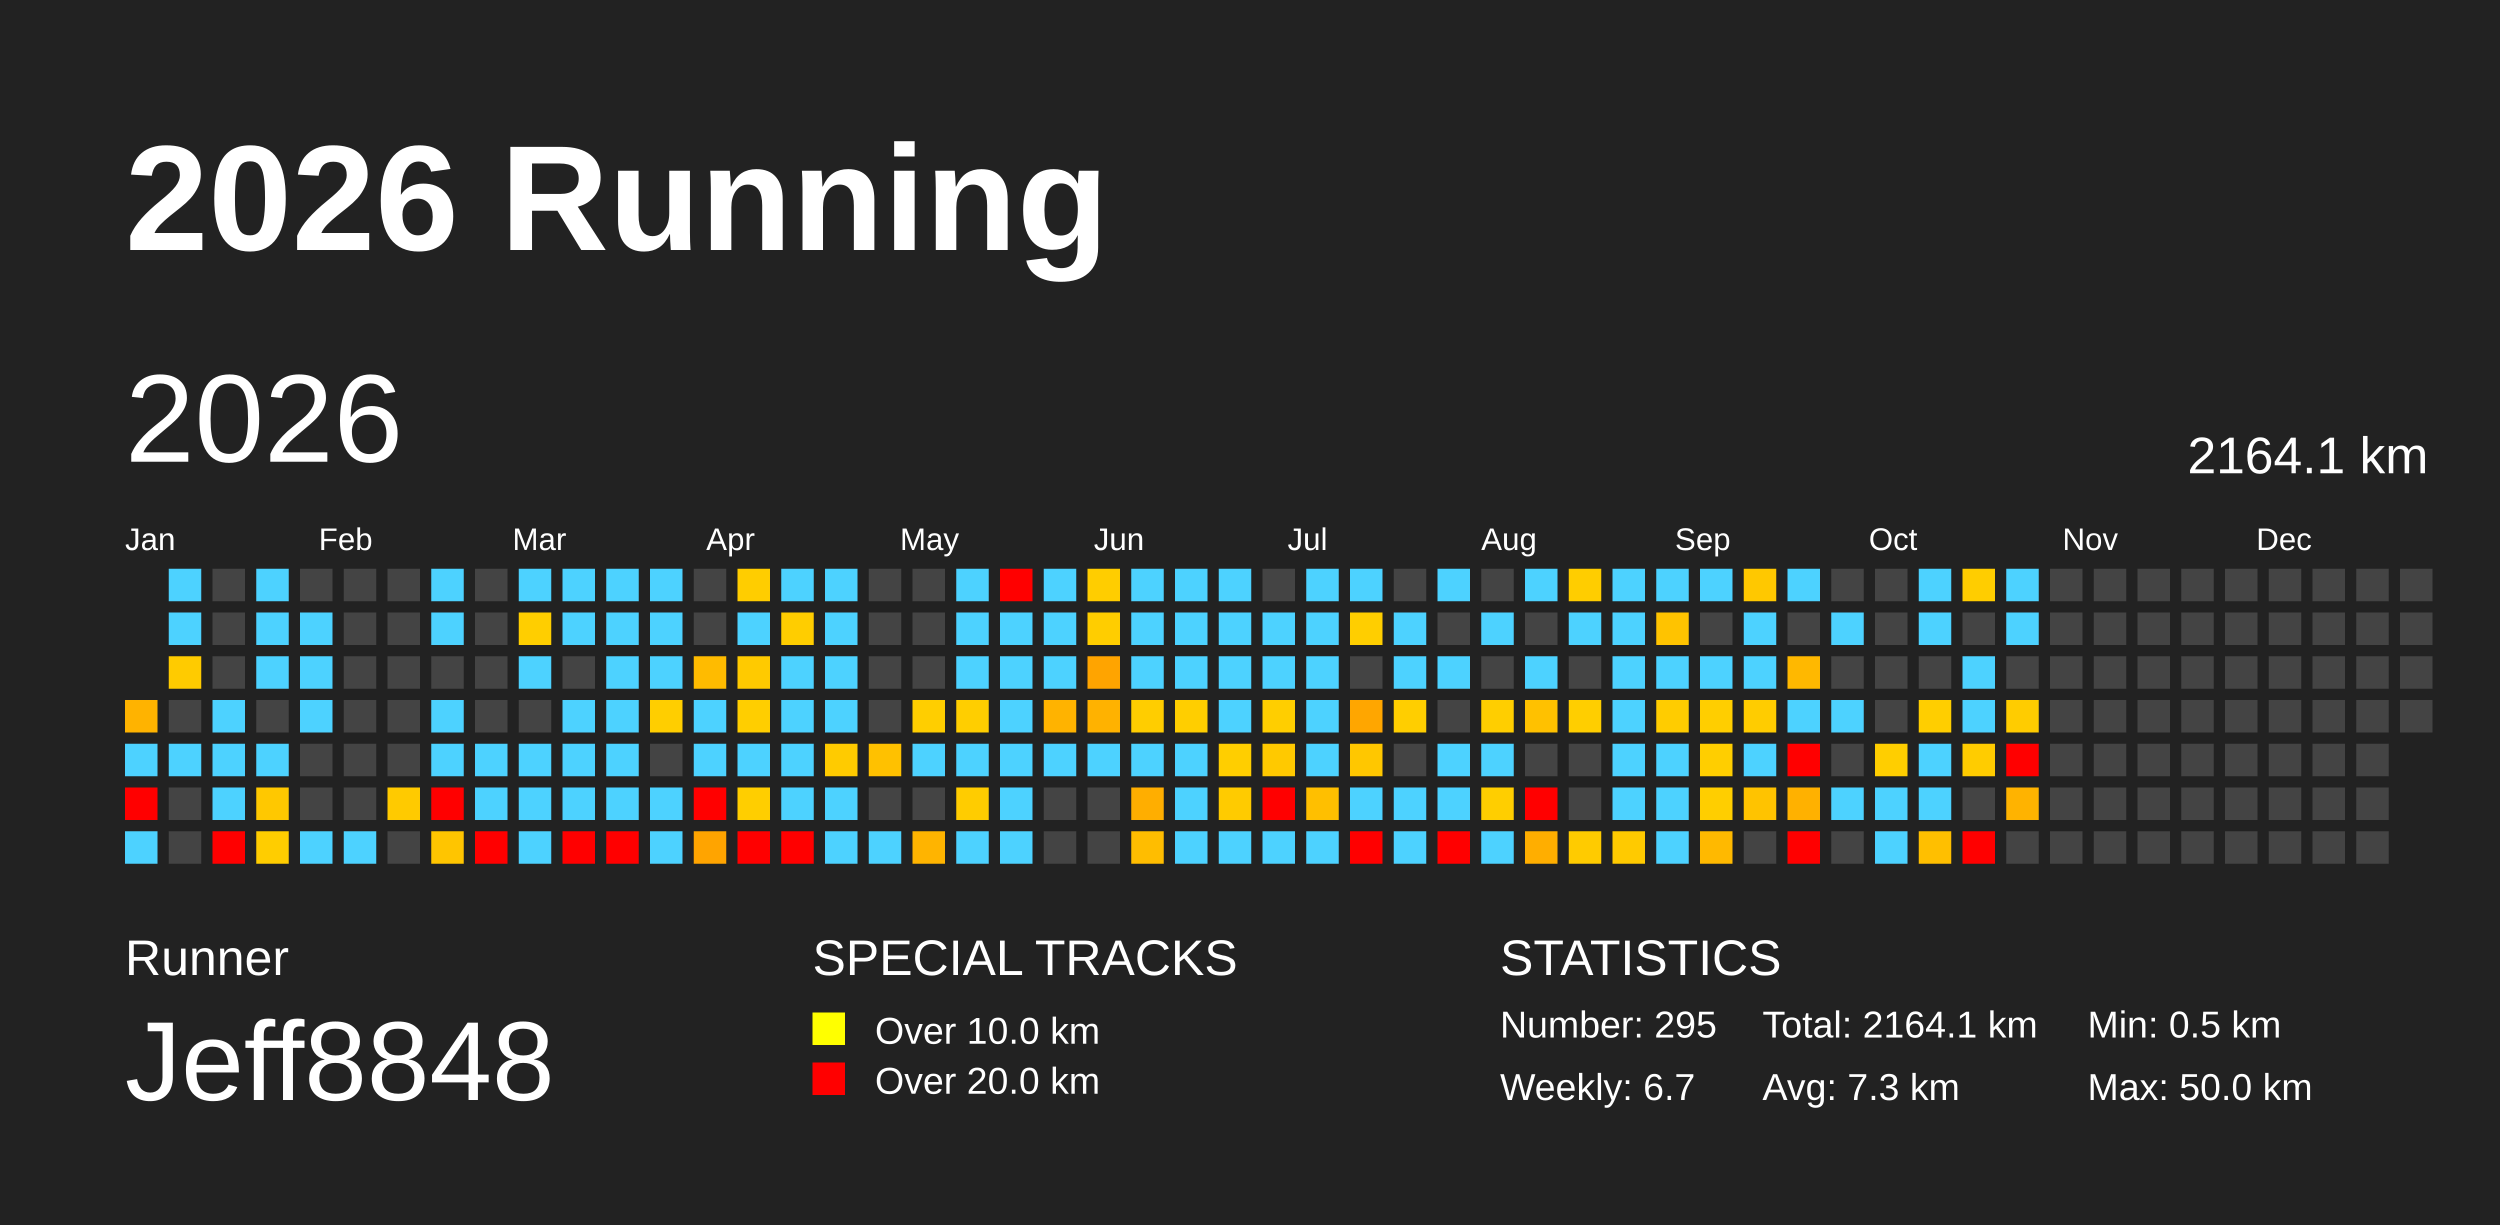
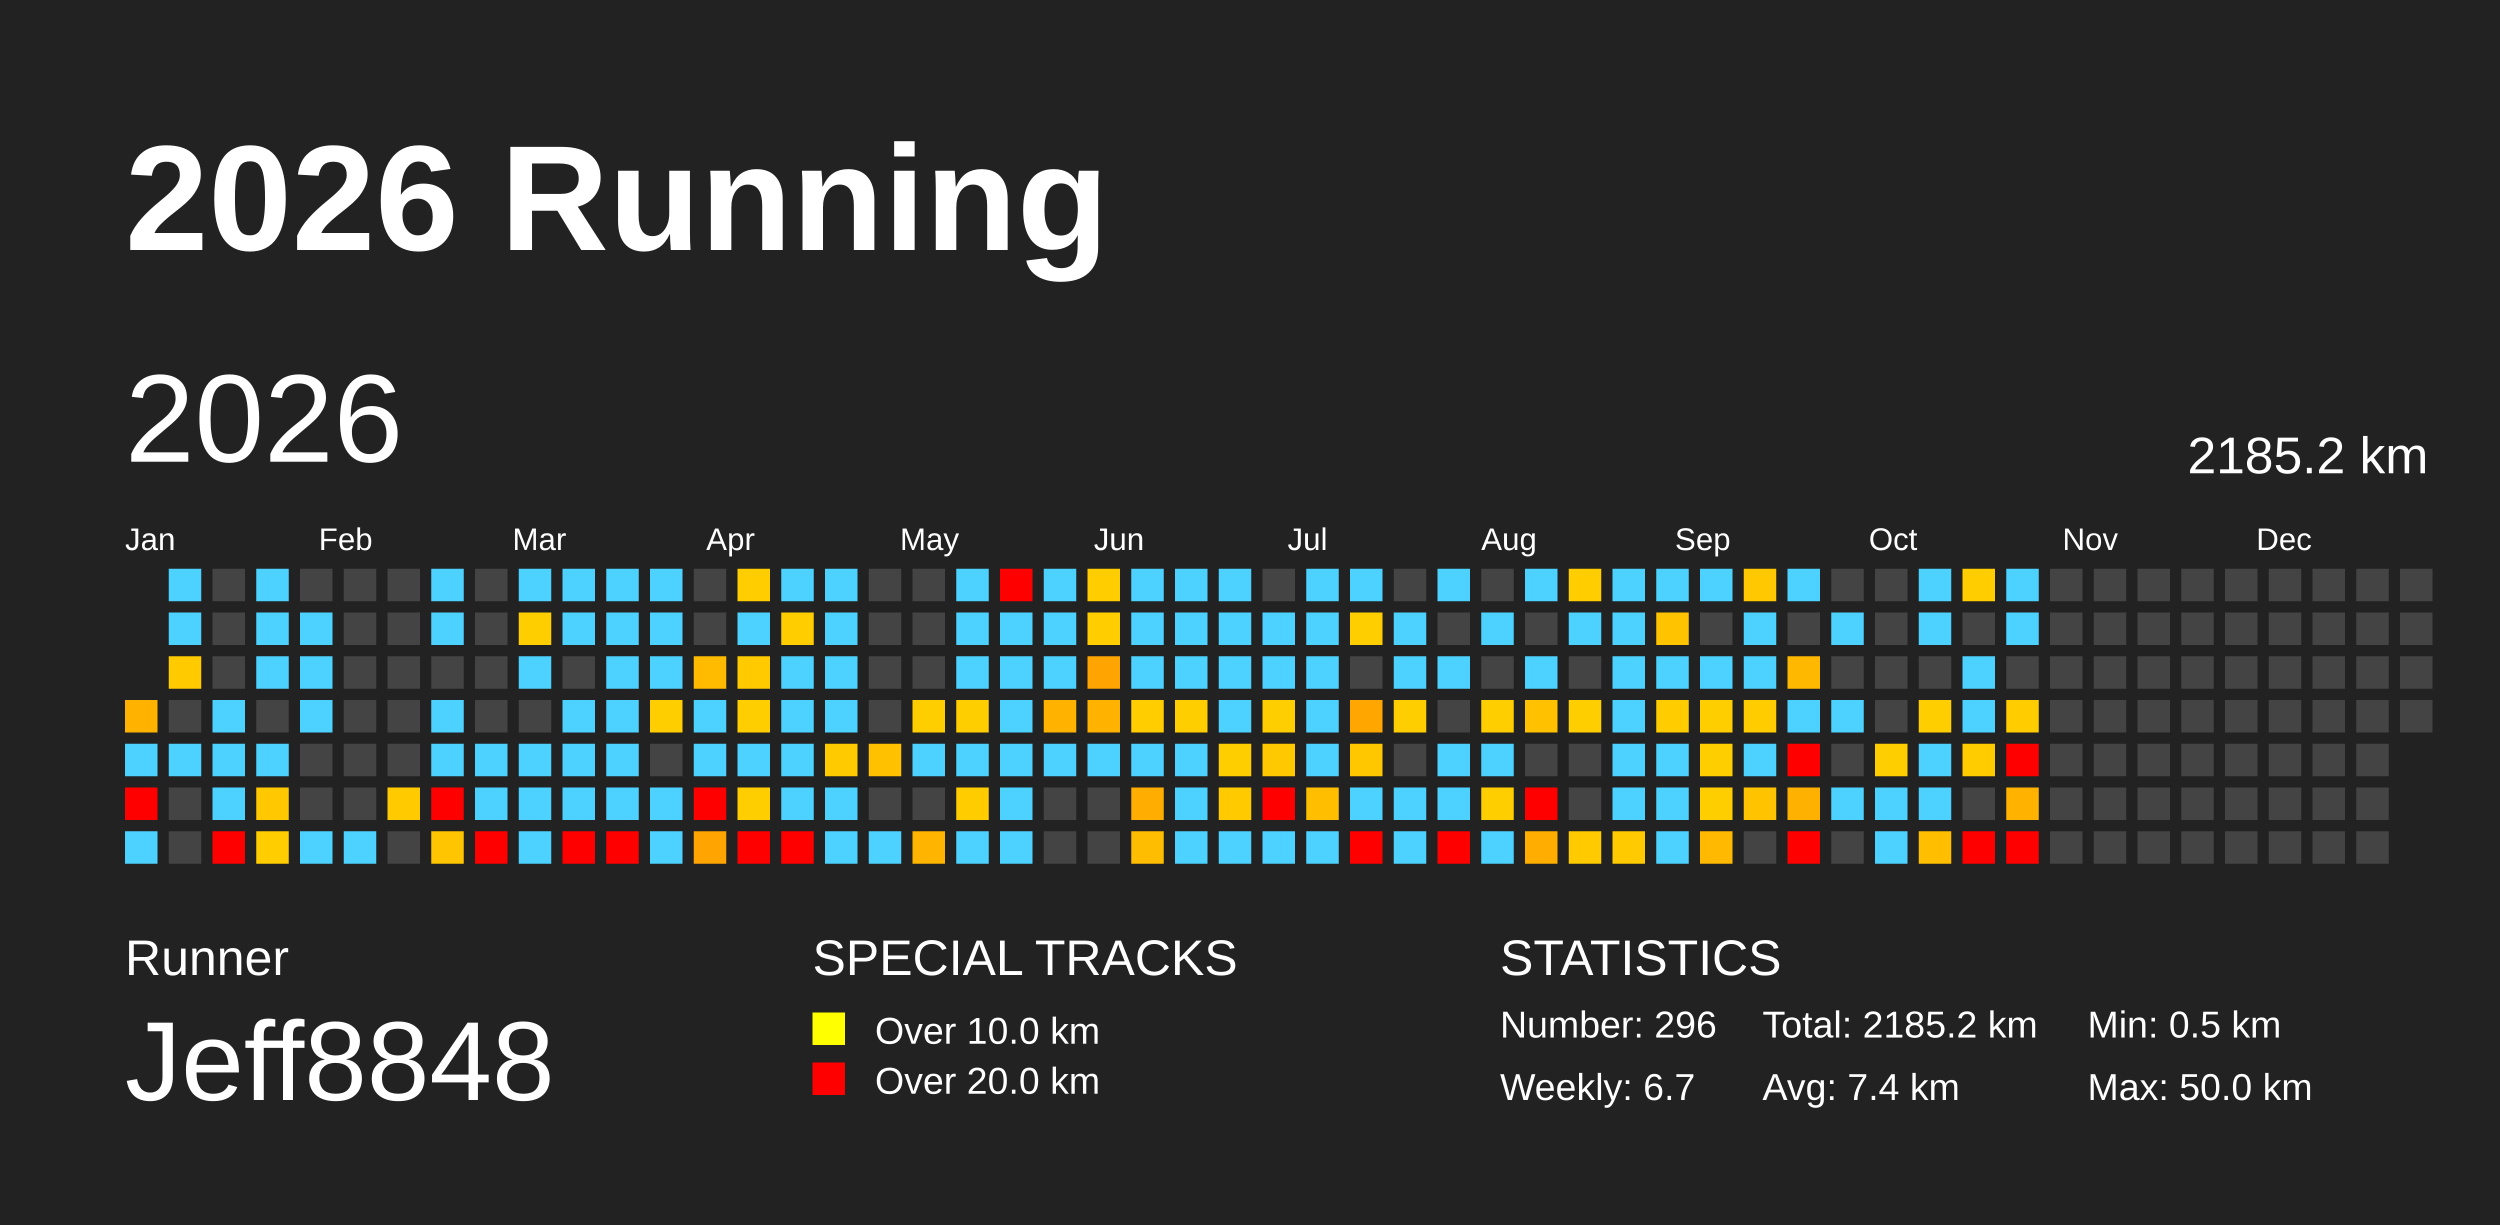
<svg xmlns="http://www.w3.org/2000/svg" baseProfile="full" height="98mm" version="1.1" viewBox="0,0,200,98" width="200mm">
  <defs />
  <rect fill="#222222" height="98" width="200" x="0" y="0" />
  <text fill="#FFFFFF" style="font-size:12px; font-family:Arial; font-weight:bold;" x="10" y="20">2026 Running</text>
  <text fill="#FFFFFF" style="font-size:4px; font-family:Arial" x="10" y="78">Runner</text>
  <text fill="#FFFFFF" style="font-size:9px; font-family:Arial" x="10" y="88">Jeff8848</text>
  <text fill="#FFFFFF" style="font-size:4px; font-family:Arial" x="65" y="78">SPECIAL TRACKS</text>
  <rect fill="yellow" height="2.6" width="2.6" x="65" y="81" />
  <text fill="#FFFFFF" style="font-size:3px; font-family:Arial" x="70" y="83.5">Over 10.0 km</text>
  <rect fill="red" height="2.6" width="2.6" x="65" y="85" />
  <text fill="#FFFFFF" style="font-size:3px; font-family:Arial" x="70" y="87.5">Over 20.0 km</text>
  <text fill="#FFFFFF" style="font-size:4px; font-family:Arial" x="120" y="78">STATISTICS</text>
-   <text fill="#FFFFFF" style="font-size:3px; font-family:Arial" x="120" y="83">Number: 295</text>
+   <text fill="#FFFFFF" style="font-size:3px; font-family:Arial" x="120" y="83">Number: 296</text>
  <text fill="#FFFFFF" style="font-size:3px; font-family:Arial" x="120" y="88">Weekly: 6.7</text>
-   <text fill="#FFFFFF" style="font-size:3px; font-family:Arial" x="141" y="83">Total: 2164.1 km</text>
-   <text fill="#FFFFFF" style="font-size:3px; font-family:Arial" x="141" y="88">Avg: 7.3 km</text>
+   <text fill="#FFFFFF" style="font-size:3px; font-family:Arial" x="141" y="83">Total: 2185.2 km</text>
+   <text fill="#FFFFFF" style="font-size:3px; font-family:Arial" x="141" y="88">Avg: 7.4 km</text>
  <text fill="#FFFFFF" style="font-size:3px; font-family:Arial" x="167" y="83">Min: 0.5 km</text>
  <text fill="#FFFFFF" style="font-size:3px; font-family:Arial" x="167" y="88">Max: 50.0 km</text>
  <text dominant-baseline="hanging" fill="#FFFFFF" style="font-size:10.0px; font-family:Arial;" x="10" y="30">2026</text>
-   <text dominant-baseline="hanging" fill="#FFFFFF" style="font-size:4.125px; font-family:Arial;" x="175" y="35">2164.1 km</text>
+   <text dominant-baseline="hanging" fill="#FFFFFF" style="font-size:4.125px; font-family:Arial;" x="175" y="35">2185.2 km</text>
  <text fill="#FFFFFF" style="font-size:2.5px; font-family:Arial" x="10.0" y="44">Jan</text>
  <text fill="#FFFFFF" style="font-size:2.5px; font-family:Arial" x="25.5" y="44">Feb</text>
  <text fill="#FFFFFF" style="font-size:2.5px; font-family:Arial" x="41.0" y="44">Mar</text>
  <text fill="#FFFFFF" style="font-size:2.5px; font-family:Arial" x="56.5" y="44">Apr</text>
  <text fill="#FFFFFF" style="font-size:2.5px; font-family:Arial" x="72.0" y="44">May</text>
  <text fill="#FFFFFF" style="font-size:2.5px; font-family:Arial" x="87.5" y="44">Jun</text>
  <text fill="#FFFFFF" style="font-size:2.5px; font-family:Arial" x="103.0" y="44">Jul</text>
  <text fill="#FFFFFF" style="font-size:2.5px; font-family:Arial" x="118.5" y="44">Aug</text>
  <text fill="#FFFFFF" style="font-size:2.5px; font-family:Arial" x="134.0" y="44">Sep</text>
  <text fill="#FFFFFF" style="font-size:2.5px; font-family:Arial" x="149.5" y="44">Oct</text>
  <text fill="#FFFFFF" style="font-size:2.5px; font-family:Arial" x="165.0" y="44">Nov</text>
  <text fill="#FFFFFF" style="font-size:2.5px; font-family:Arial" x="180.5" y="44">Dec</text>
  <rect fill="#ffb300" height="2.6" width="2.6" x="10.0" y="56.0" />
  <rect fill="#4dd2ff" height="2.6" width="2.6" x="10.0" y="59.5" />
  <rect fill="red" height="2.6" width="2.6" x="10.0" y="63.0" />
  <rect fill="#4dd2ff" height="2.6" width="2.6" x="10.0" y="66.5" />
  <rect fill="#4dd2ff" height="2.6" width="2.6" x="13.5" y="45.5" />
  <rect fill="#4dd2ff" height="2.6" width="2.6" x="13.5" y="49.0" />
  <rect fill="#ffcb00" height="2.6" width="2.6" x="13.5" y="52.5" />
  <rect fill="#444444" height="2.6" width="2.6" x="13.5" y="56.0" />
  <rect fill="#4dd2ff" height="2.6" width="2.6" x="13.5" y="59.5" />
  <rect fill="#444444" height="2.6" width="2.6" x="13.5" y="63.0" />
  <rect fill="#444444" height="2.6" width="2.6" x="13.5" y="66.5" />
  <rect fill="#444444" height="2.6" width="2.6" x="17.0" y="45.5" />
  <rect fill="#444444" height="2.6" width="2.6" x="17.0" y="49.0" />
  <rect fill="#444444" height="2.6" width="2.6" x="17.0" y="52.5" />
  <rect fill="#4dd2ff" height="2.6" width="2.6" x="17.0" y="56.0" />
  <rect fill="#4dd2ff" height="2.6" width="2.6" x="17.0" y="59.5" />
  <rect fill="#4dd2ff" height="2.6" width="2.6" x="17.0" y="63.0" />
  <rect fill="red" height="2.6" width="2.6" x="17.0" y="66.5" />
  <rect fill="#4dd2ff" height="2.6" width="2.6" x="20.5" y="45.5" />
  <rect fill="#4dd2ff" height="2.6" width="2.6" x="20.5" y="49.0" />
  <rect fill="#4dd2ff" height="2.6" width="2.6" x="20.5" y="52.5" />
  <rect fill="#444444" height="2.6" width="2.6" x="20.5" y="56.0" />
  <rect fill="#4dd2ff" height="2.6" width="2.6" x="20.5" y="59.5" />
  <rect fill="#ffc800" height="2.6" width="2.6" x="20.5" y="63.0" />
  <rect fill="#ffcd00" height="2.6" width="2.6" x="20.5" y="66.5" />
  <rect fill="#444444" height="2.6" width="2.6" x="24.0" y="45.5" />
  <rect fill="#4dd2ff" height="2.6" width="2.6" x="24.0" y="49.0" />
  <rect fill="#4dd2ff" height="2.6" width="2.6" x="24.0" y="52.5" />
  <rect fill="#4dd2ff" height="2.6" width="2.6" x="24.0" y="56.0" />
  <rect fill="#444444" height="2.6" width="2.6" x="24.0" y="59.5" />
  <rect fill="#444444" height="2.6" width="2.6" x="24.0" y="63.0" />
  <rect fill="#4dd2ff" height="2.6" width="2.6" x="24.0" y="66.5" />
  <rect fill="#444444" height="2.6" width="2.6" x="27.5" y="45.5" />
  <rect fill="#444444" height="2.6" width="2.6" x="27.5" y="49.0" />
  <rect fill="#444444" height="2.6" width="2.6" x="27.5" y="52.5" />
  <rect fill="#444444" height="2.6" width="2.6" x="27.5" y="56.0" />
  <rect fill="#444444" height="2.6" width="2.6" x="27.5" y="59.5" />
  <rect fill="#444444" height="2.6" width="2.6" x="27.5" y="63.0" />
  <rect fill="#4dd2ff" height="2.6" width="2.6" x="27.5" y="66.5" />
  <rect fill="#444444" height="2.6" width="2.6" x="31.0" y="45.5" />
  <rect fill="#444444" height="2.6" width="2.6" x="31.0" y="49.0" />
  <rect fill="#444444" height="2.6" width="2.6" x="31.0" y="52.5" />
  <rect fill="#444444" height="2.6" width="2.6" x="31.0" y="56.0" />
  <rect fill="#444444" height="2.6" width="2.6" x="31.0" y="59.5" />
  <rect fill="#ffca00" height="2.6" width="2.6" x="31.0" y="63.0" />
  <rect fill="#444444" height="2.6" width="2.6" x="31.0" y="66.5" />
  <rect fill="#4dd2ff" height="2.6" width="2.6" x="34.5" y="45.5" />
  <rect fill="#4dd2ff" height="2.6" width="2.6" x="34.5" y="49.0" />
  <rect fill="#444444" height="2.6" width="2.6" x="34.5" y="52.5" />
  <rect fill="#4dd2ff" height="2.6" width="2.6" x="34.5" y="56.0" />
  <rect fill="#4dd2ff" height="2.6" width="2.6" x="34.5" y="59.5" />
  <rect fill="red" height="2.6" width="2.6" x="34.5" y="63.0" />
  <rect fill="#ffc500" height="2.6" width="2.6" x="34.5" y="66.5" />
  <rect fill="#444444" height="2.6" width="2.6" x="38.0" y="45.5" />
  <rect fill="#444444" height="2.6" width="2.6" x="38.0" y="49.0" />
  <rect fill="#444444" height="2.6" width="2.6" x="38.0" y="52.5" />
  <rect fill="#444444" height="2.6" width="2.6" x="38.0" y="56.0" />
  <rect fill="#4dd2ff" height="2.6" width="2.6" x="38.0" y="59.5" />
  <rect fill="#4dd2ff" height="2.6" width="2.6" x="38.0" y="63.0" />
  <rect fill="red" height="2.6" width="2.6" x="38.0" y="66.5" />
  <rect fill="#4dd2ff" height="2.6" width="2.6" x="41.5" y="45.5" />
  <rect fill="#ffce00" height="2.6" width="2.6" x="41.5" y="49.0" />
  <rect fill="#4dd2ff" height="2.6" width="2.6" x="41.5" y="52.5" />
  <rect fill="#444444" height="2.6" width="2.6" x="41.5" y="56.0" />
  <rect fill="#4dd2ff" height="2.6" width="2.6" x="41.5" y="59.5" />
  <rect fill="#4dd2ff" height="2.6" width="2.6" x="41.5" y="63.0" />
  <rect fill="#4dd2ff" height="2.6" width="2.6" x="41.5" y="66.5" />
  <rect fill="#4dd2ff" height="2.6" width="2.6" x="45.0" y="45.5" />
  <rect fill="#4dd2ff" height="2.6" width="2.6" x="45.0" y="49.0" />
  <rect fill="#444444" height="2.6" width="2.6" x="45.0" y="52.5" />
  <rect fill="#4dd2ff" height="2.6" width="2.6" x="45.0" y="56.0" />
  <rect fill="#4dd2ff" height="2.6" width="2.6" x="45.0" y="59.5" />
  <rect fill="#4dd2ff" height="2.6" width="2.6" x="45.0" y="63.0" />
  <rect fill="red" height="2.6" width="2.6" x="45.0" y="66.5" />
  <rect fill="#4dd2ff" height="2.6" width="2.6" x="48.5" y="45.5" />
  <rect fill="#4dd2ff" height="2.6" width="2.6" x="48.5" y="49.0" />
  <rect fill="#4dd2ff" height="2.6" width="2.6" x="48.5" y="52.5" />
  <rect fill="#4dd2ff" height="2.6" width="2.6" x="48.5" y="56.0" />
  <rect fill="#4dd2ff" height="2.6" width="2.6" x="48.5" y="59.5" />
  <rect fill="#4dd2ff" height="2.6" width="2.6" x="48.5" y="63.0" />
  <rect fill="red" height="2.6" width="2.6" x="48.5" y="66.5" />
  <rect fill="#4dd2ff" height="2.6" width="2.6" x="52.0" y="45.5" />
  <rect fill="#4dd2ff" height="2.6" width="2.6" x="52.0" y="49.0" />
  <rect fill="#4dd2ff" height="2.6" width="2.6" x="52.0" y="52.5" />
  <rect fill="#ffce00" height="2.6" width="2.6" x="52.0" y="56.0" />
  <rect fill="#444444" height="2.6" width="2.6" x="52.0" y="59.5" />
  <rect fill="#4dd2ff" height="2.6" width="2.6" x="52.0" y="63.0" />
  <rect fill="#4dd2ff" height="2.6" width="2.6" x="52.0" y="66.5" />
  <rect fill="#444444" height="2.6" width="2.6" x="55.5" y="45.5" />
  <rect fill="#444444" height="2.6" width="2.6" x="55.5" y="49.0" />
  <rect fill="#ffbb00" height="2.6" width="2.6" x="55.5" y="52.5" />
  <rect fill="#4dd2ff" height="2.6" width="2.6" x="55.5" y="56.0" />
  <rect fill="#4dd2ff" height="2.6" width="2.6" x="55.5" y="59.5" />
  <rect fill="red" height="2.6" width="2.6" x="55.5" y="63.0" />
  <rect fill="#ffa400" height="2.6" width="2.6" x="55.5" y="66.5" />
  <rect fill="#ffcd00" height="2.6" width="2.6" x="59.0" y="45.5" />
  <rect fill="#4dd2ff" height="2.6" width="2.6" x="59.0" y="49.0" />
  <rect fill="#ffca00" height="2.6" width="2.6" x="59.0" y="52.5" />
  <rect fill="#ffce00" height="2.6" width="2.6" x="59.0" y="56.0" />
  <rect fill="#4dd2ff" height="2.6" width="2.6" x="59.0" y="59.5" />
  <rect fill="#ffce00" height="2.6" width="2.6" x="59.0" y="63.0" />
  <rect fill="red" height="2.6" width="2.6" x="59.0" y="66.5" />
  <rect fill="#4dd2ff" height="2.6" width="2.6" x="62.5" y="45.5" />
  <rect fill="#ffcd00" height="2.6" width="2.6" x="62.5" y="49.0" />
  <rect fill="#4dd2ff" height="2.6" width="2.6" x="62.5" y="52.5" />
  <rect fill="#4dd2ff" height="2.6" width="2.6" x="62.5" y="56.0" />
  <rect fill="#4dd2ff" height="2.6" width="2.6" x="62.5" y="59.5" />
  <rect fill="#4dd2ff" height="2.6" width="2.6" x="62.5" y="63.0" />
  <rect fill="red" height="2.6" width="2.6" x="62.5" y="66.5" />
  <rect fill="#4dd2ff" height="2.6" width="2.6" x="66.0" y="45.5" />
  <rect fill="#4dd2ff" height="2.6" width="2.6" x="66.0" y="49.0" />
  <rect fill="#4dd2ff" height="2.6" width="2.6" x="66.0" y="52.5" />
  <rect fill="#4dd2ff" height="2.6" width="2.6" x="66.0" y="56.0" />
  <rect fill="#ffcb00" height="2.6" width="2.6" x="66.0" y="59.5" />
  <rect fill="#4dd2ff" height="2.6" width="2.6" x="66.0" y="63.0" />
  <rect fill="#4dd2ff" height="2.6" width="2.6" x="66.0" y="66.5" />
  <rect fill="#444444" height="2.6" width="2.6" x="69.5" y="45.5" />
  <rect fill="#444444" height="2.6" width="2.6" x="69.5" y="49.0" />
  <rect fill="#444444" height="2.6" width="2.6" x="69.5" y="52.5" />
  <rect fill="#444444" height="2.6" width="2.6" x="69.5" y="56.0" />
  <rect fill="#ffc100" height="2.6" width="2.6" x="69.5" y="59.5" />
  <rect fill="#444444" height="2.6" width="2.6" x="69.5" y="63.0" />
  <rect fill="#4dd2ff" height="2.6" width="2.6" x="69.5" y="66.5" />
  <rect fill="#444444" height="2.6" width="2.6" x="73.0" y="45.5" />
  <rect fill="#444444" height="2.6" width="2.6" x="73.0" y="49.0" />
  <rect fill="#444444" height="2.6" width="2.6" x="73.0" y="52.5" />
  <rect fill="#ffce00" height="2.6" width="2.6" x="73.0" y="56.0" />
  <rect fill="#4dd2ff" height="2.6" width="2.6" x="73.0" y="59.5" />
  <rect fill="#444444" height="2.6" width="2.6" x="73.0" y="63.0" />
  <rect fill="#ffb400" height="2.6" width="2.6" x="73.0" y="66.5" />
  <rect fill="#4dd2ff" height="2.6" width="2.6" x="76.5" y="45.5" />
  <rect fill="#4dd2ff" height="2.6" width="2.6" x="76.5" y="49.0" />
  <rect fill="#4dd2ff" height="2.6" width="2.6" x="76.5" y="52.5" />
  <rect fill="#ffce00" height="2.6" width="2.6" x="76.5" y="56.0" />
  <rect fill="#4dd2ff" height="2.6" width="2.6" x="76.5" y="59.5" />
  <rect fill="#ffcc00" height="2.6" width="2.6" x="76.5" y="63.0" />
  <rect fill="#4dd2ff" height="2.6" width="2.6" x="76.5" y="66.5" />
  <rect fill="red" height="2.6" width="2.6" x="80.0" y="45.5" />
  <rect fill="#4dd2ff" height="2.6" width="2.6" x="80.0" y="49.0" />
  <rect fill="#4dd2ff" height="2.6" width="2.6" x="80.0" y="52.5" />
  <rect fill="#4dd2ff" height="2.6" width="2.6" x="80.0" y="56.0" />
  <rect fill="#4dd2ff" height="2.6" width="2.6" x="80.0" y="59.5" />
  <rect fill="#4dd2ff" height="2.6" width="2.6" x="80.0" y="63.0" />
  <rect fill="#4dd2ff" height="2.6" width="2.6" x="80.0" y="66.5" />
  <rect fill="#4dd2ff" height="2.6" width="2.6" x="83.5" y="45.5" />
  <rect fill="#4dd2ff" height="2.6" width="2.6" x="83.5" y="49.0" />
  <rect fill="#4dd2ff" height="2.6" width="2.6" x="83.5" y="52.5" />
  <rect fill="#ffb300" height="2.6" width="2.6" x="83.5" y="56.0" />
  <rect fill="#4dd2ff" height="2.6" width="2.6" x="83.5" y="59.5" />
  <rect fill="#444444" height="2.6" width="2.6" x="83.5" y="63.0" />
  <rect fill="#444444" height="2.6" width="2.6" x="83.5" y="66.5" />
  <rect fill="#ffcd00" height="2.6" width="2.6" x="87.0" y="45.5" />
  <rect fill="#ffcd00" height="2.6" width="2.6" x="87.0" y="49.0" />
  <rect fill="#ffa400" height="2.6" width="2.6" x="87.0" y="52.5" />
  <rect fill="#ffb200" height="2.6" width="2.6" x="87.0" y="56.0" />
  <rect fill="#4dd2ff" height="2.6" width="2.6" x="87.0" y="59.5" />
  <rect fill="#444444" height="2.6" width="2.6" x="87.0" y="63.0" />
  <rect fill="#444444" height="2.6" width="2.6" x="87.0" y="66.5" />
  <rect fill="#4dd2ff" height="2.6" width="2.6" x="90.5" y="45.5" />
  <rect fill="#4dd2ff" height="2.6" width="2.6" x="90.5" y="49.0" />
  <rect fill="#4dd2ff" height="2.6" width="2.6" x="90.5" y="52.5" />
  <rect fill="#ffcd00" height="2.6" width="2.6" x="90.5" y="56.0" />
  <rect fill="#4dd2ff" height="2.6" width="2.6" x="90.5" y="59.5" />
  <rect fill="#ffae00" height="2.6" width="2.6" x="90.5" y="63.0" />
  <rect fill="#ffbd00" height="2.6" width="2.6" x="90.5" y="66.5" />
  <rect fill="#4dd2ff" height="2.6" width="2.6" x="94.0" y="45.5" />
  <rect fill="#4dd2ff" height="2.6" width="2.6" x="94.0" y="49.0" />
  <rect fill="#4dd2ff" height="2.6" width="2.6" x="94.0" y="52.5" />
  <rect fill="#ffce00" height="2.6" width="2.6" x="94.0" y="56.0" />
  <rect fill="#4dd2ff" height="2.6" width="2.6" x="94.0" y="59.5" />
  <rect fill="#4dd2ff" height="2.6" width="2.6" x="94.0" y="63.0" />
  <rect fill="#4dd2ff" height="2.6" width="2.6" x="94.0" y="66.5" />
  <rect fill="#4dd2ff" height="2.6" width="2.6" x="97.5" y="45.5" />
  <rect fill="#4dd2ff" height="2.6" width="2.6" x="97.5" y="49.0" />
  <rect fill="#4dd2ff" height="2.6" width="2.6" x="97.5" y="52.5" />
  <rect fill="#4dd2ff" height="2.6" width="2.6" x="97.5" y="56.0" />
  <rect fill="#ffce00" height="2.6" width="2.6" x="97.5" y="59.5" />
  <rect fill="#ffcb00" height="2.6" width="2.6" x="97.5" y="63.0" />
  <rect fill="#4dd2ff" height="2.6" width="2.6" x="97.5" y="66.5" />
  <rect fill="#444444" height="2.6" width="2.6" x="101.0" y="45.5" />
  <rect fill="#4dd2ff" height="2.6" width="2.6" x="101.0" y="49.0" />
  <rect fill="#4dd2ff" height="2.6" width="2.6" x="101.0" y="52.5" />
  <rect fill="#ffce00" height="2.6" width="2.6" x="101.0" y="56.0" />
  <rect fill="#ffc900" height="2.6" width="2.6" x="101.0" y="59.5" />
  <rect fill="red" height="2.6" width="2.6" x="101.0" y="63.0" />
  <rect fill="#4dd2ff" height="2.6" width="2.6" x="101.0" y="66.5" />
  <rect fill="#4dd2ff" height="2.6" width="2.6" x="104.5" y="45.5" />
  <rect fill="#4dd2ff" height="2.6" width="2.6" x="104.5" y="49.0" />
  <rect fill="#4dd2ff" height="2.6" width="2.6" x="104.5" y="52.5" />
  <rect fill="#4dd2ff" height="2.6" width="2.6" x="104.5" y="56.0" />
  <rect fill="#4dd2ff" height="2.6" width="2.6" x="104.5" y="59.5" />
  <rect fill="#ffbf00" height="2.6" width="2.6" x="104.5" y="63.0" />
  <rect fill="#4dd2ff" height="2.6" width="2.6" x="104.5" y="66.5" />
  <rect fill="#4dd2ff" height="2.6" width="2.6" x="108.0" y="45.5" />
  <rect fill="#ffce00" height="2.6" width="2.6" x="108.0" y="49.0" />
  <rect fill="#444444" height="2.6" width="2.6" x="108.0" y="52.5" />
  <rect fill="#ffa600" height="2.6" width="2.6" x="108.0" y="56.0" />
  <rect fill="#ffc700" height="2.6" width="2.6" x="108.0" y="59.5" />
  <rect fill="#4dd2ff" height="2.6" width="2.6" x="108.0" y="63.0" />
  <rect fill="red" height="2.6" width="2.6" x="108.0" y="66.5" />
  <rect fill="#444444" height="2.6" width="2.6" x="111.5" y="45.5" />
  <rect fill="#4dd2ff" height="2.6" width="2.6" x="111.5" y="49.0" />
  <rect fill="#4dd2ff" height="2.6" width="2.6" x="111.5" y="52.5" />
  <rect fill="#ffce00" height="2.6" width="2.6" x="111.5" y="56.0" />
  <rect fill="#444444" height="2.6" width="2.6" x="111.5" y="59.5" />
  <rect fill="#4dd2ff" height="2.6" width="2.6" x="111.5" y="63.0" />
  <rect fill="#4dd2ff" height="2.6" width="2.6" x="111.5" y="66.5" />
  <rect fill="#4dd2ff" height="2.6" width="2.6" x="115.0" y="45.5" />
  <rect fill="#444444" height="2.6" width="2.6" x="115.0" y="49.0" />
  <rect fill="#4dd2ff" height="2.6" width="2.6" x="115.0" y="52.5" />
  <rect fill="#444444" height="2.6" width="2.6" x="115.0" y="56.0" />
  <rect fill="#4dd2ff" height="2.6" width="2.6" x="115.0" y="59.5" />
  <rect fill="#4dd2ff" height="2.6" width="2.6" x="115.0" y="63.0" />
  <rect fill="red" height="2.6" width="2.6" x="115.0" y="66.5" />
  <rect fill="#444444" height="2.6" width="2.6" x="118.5" y="45.5" />
  <rect fill="#4dd2ff" height="2.6" width="2.6" x="118.5" y="49.0" />
  <rect fill="#444444" height="2.6" width="2.6" x="118.5" y="52.5" />
  <rect fill="#ffce00" height="2.6" width="2.6" x="118.5" y="56.0" />
  <rect fill="#4dd2ff" height="2.6" width="2.6" x="118.5" y="59.5" />
  <rect fill="#ffce00" height="2.6" width="2.6" x="118.5" y="63.0" />
  <rect fill="#4dd2ff" height="2.6" width="2.6" x="118.5" y="66.5" />
  <rect fill="#4dd2ff" height="2.6" width="2.6" x="122.0" y="45.5" />
  <rect fill="#444444" height="2.6" width="2.6" x="122.0" y="49.0" />
  <rect fill="#4dd2ff" height="2.6" width="2.6" x="122.0" y="52.5" />
  <rect fill="#ffc100" height="2.6" width="2.6" x="122.0" y="56.0" />
  <rect fill="#444444" height="2.6" width="2.6" x="122.0" y="59.5" />
  <rect fill="red" height="2.6" width="2.6" x="122.0" y="63.0" />
  <rect fill="#ffae00" height="2.6" width="2.6" x="122.0" y="66.5" />
  <rect fill="#ffcd00" height="2.6" width="2.6" x="125.5" y="45.5" />
  <rect fill="#4dd2ff" height="2.6" width="2.6" x="125.5" y="49.0" />
  <rect fill="#444444" height="2.6" width="2.6" x="125.5" y="52.5" />
  <rect fill="#ffce00" height="2.6" width="2.6" x="125.5" y="56.0" />
  <rect fill="#444444" height="2.6" width="2.6" x="125.5" y="59.5" />
  <rect fill="#444444" height="2.6" width="2.6" x="125.5" y="63.0" />
  <rect fill="#ffcb00" height="2.6" width="2.6" x="125.5" y="66.5" />
  <rect fill="#4dd2ff" height="2.6" width="2.6" x="129.0" y="45.5" />
  <rect fill="#4dd2ff" height="2.6" width="2.6" x="129.0" y="49.0" />
  <rect fill="#4dd2ff" height="2.6" width="2.6" x="129.0" y="52.5" />
  <rect fill="#4dd2ff" height="2.6" width="2.6" x="129.0" y="56.0" />
  <rect fill="#4dd2ff" height="2.6" width="2.6" x="129.0" y="59.5" />
  <rect fill="#4dd2ff" height="2.6" width="2.6" x="129.0" y="63.0" />
  <rect fill="#ffca00" height="2.6" width="2.6" x="129.0" y="66.5" />
  <rect fill="#4dd2ff" height="2.6" width="2.6" x="132.5" y="45.5" />
  <rect fill="#ffc300" height="2.6" width="2.6" x="132.5" y="49.0" />
  <rect fill="#4dd2ff" height="2.6" width="2.6" x="132.5" y="52.5" />
  <rect fill="#ffcc00" height="2.6" width="2.6" x="132.5" y="56.0" />
  <rect fill="#4dd2ff" height="2.6" width="2.6" x="132.5" y="59.5" />
  <rect fill="#4dd2ff" height="2.6" width="2.6" x="132.5" y="63.0" />
  <rect fill="#4dd2ff" height="2.6" width="2.6" x="132.5" y="66.5" />
  <rect fill="#4dd2ff" height="2.6" width="2.6" x="136.0" y="45.5" />
  <rect fill="#444444" height="2.6" width="2.6" x="136.0" y="49.0" />
  <rect fill="#4dd2ff" height="2.6" width="2.6" x="136.0" y="52.5" />
  <rect fill="#ffce00" height="2.6" width="2.6" x="136.0" y="56.0" />
  <rect fill="#ffce00" height="2.6" width="2.6" x="136.0" y="59.5" />
  <rect fill="#ffce00" height="2.6" width="2.6" x="136.0" y="63.0" />
  <rect fill="#ffb900" height="2.6" width="2.6" x="136.0" y="66.5" />
  <rect fill="#ffc800" height="2.6" width="2.6" x="139.5" y="45.5" />
  <rect fill="#4dd2ff" height="2.6" width="2.6" x="139.5" y="49.0" />
  <rect fill="#4dd2ff" height="2.6" width="2.6" x="139.5" y="52.5" />
  <rect fill="#ffcc00" height="2.6" width="2.6" x="139.5" y="56.0" />
  <rect fill="#4dd2ff" height="2.6" width="2.6" x="139.5" y="59.5" />
  <rect fill="#ffc300" height="2.6" width="2.6" x="139.5" y="63.0" />
  <rect fill="#444444" height="2.6" width="2.6" x="139.5" y="66.5" />
  <rect fill="#4dd2ff" height="2.6" width="2.6" x="143.0" y="45.5" />
  <rect fill="#444444" height="2.6" width="2.6" x="143.0" y="49.0" />
  <rect fill="#ffb800" height="2.6" width="2.6" x="143.0" y="52.5" />
  <rect fill="#4dd2ff" height="2.6" width="2.6" x="143.0" y="56.0" />
  <rect fill="red" height="2.6" width="2.6" x="143.0" y="59.5" />
  <rect fill="#ffb100" height="2.6" width="2.6" x="143.0" y="63.0" />
  <rect fill="red" height="2.6" width="2.6" x="143.0" y="66.5" />
  <rect fill="#444444" height="2.6" width="2.6" x="146.5" y="45.5" />
  <rect fill="#4dd2ff" height="2.6" width="2.6" x="146.5" y="49.0" />
  <rect fill="#444444" height="2.6" width="2.6" x="146.5" y="52.5" />
  <rect fill="#4dd2ff" height="2.6" width="2.6" x="146.5" y="56.0" />
  <rect fill="#444444" height="2.6" width="2.6" x="146.5" y="59.5" />
  <rect fill="#4dd2ff" height="2.6" width="2.6" x="146.5" y="63.0" />
  <rect fill="#444444" height="2.6" width="2.6" x="146.5" y="66.5" />
  <rect fill="#444444" height="2.6" width="2.6" x="150.0" y="45.5" />
  <rect fill="#444444" height="2.6" width="2.6" x="150.0" y="49.0" />
  <rect fill="#444444" height="2.6" width="2.6" x="150.0" y="52.5" />
  <rect fill="#444444" height="2.6" width="2.6" x="150.0" y="56.0" />
  <rect fill="#ffce00" height="2.6" width="2.6" x="150.0" y="59.5" />
  <rect fill="#4dd2ff" height="2.6" width="2.6" x="150.0" y="63.0" />
  <rect fill="#4dd2ff" height="2.6" width="2.6" x="150.0" y="66.5" />
  <rect fill="#4dd2ff" height="2.6" width="2.6" x="153.5" y="45.5" />
  <rect fill="#4dd2ff" height="2.6" width="2.6" x="153.5" y="49.0" />
  <rect fill="#444444" height="2.6" width="2.6" x="153.5" y="52.5" />
  <rect fill="#ffce00" height="2.6" width="2.6" x="153.5" y="56.0" />
  <rect fill="#4dd2ff" height="2.6" width="2.6" x="153.5" y="59.5" />
  <rect fill="#4dd2ff" height="2.6" width="2.6" x="153.5" y="63.0" />
  <rect fill="#ffbf00" height="2.6" width="2.6" x="153.5" y="66.5" />
  <rect fill="#ffcd00" height="2.6" width="2.6" x="157.0" y="45.5" />
  <rect fill="#444444" height="2.6" width="2.6" x="157.0" y="49.0" />
  <rect fill="#4dd2ff" height="2.6" width="2.6" x="157.0" y="52.5" />
  <rect fill="#4dd2ff" height="2.6" width="2.6" x="157.0" y="56.0" />
  <rect fill="#ffcc00" height="2.6" width="2.6" x="157.0" y="59.5" />
  <rect fill="#444444" height="2.6" width="2.6" x="157.0" y="63.0" />
  <rect fill="red" height="2.6" width="2.6" x="157.0" y="66.5" />
  <rect fill="#4dd2ff" height="2.6" width="2.6" x="160.5" y="45.5" />
  <rect fill="#4dd2ff" height="2.6" width="2.6" x="160.5" y="49.0" />
  <rect fill="#444444" height="2.6" width="2.6" x="160.5" y="52.5" />
  <rect fill="#ffcc00" height="2.6" width="2.6" x="160.5" y="56.0" />
  <rect fill="red" height="2.6" width="2.6" x="160.5" y="59.5" />
  <rect fill="#ffb300" height="2.6" width="2.6" x="160.5" y="63.0" />
-   <rect fill="#444444" height="2.6" width="2.6" x="160.5" y="66.5" />
+   <rect fill="red" height="2.6" width="2.6" x="160.5" y="66.5" />
  <rect fill="#444444" height="2.6" width="2.6" x="164.0" y="45.5" />
  <rect fill="#444444" height="2.6" width="2.6" x="164.0" y="49.0" />
  <rect fill="#444444" height="2.6" width="2.6" x="164.0" y="52.5" />
  <rect fill="#444444" height="2.6" width="2.6" x="164.0" y="56.0" />
  <rect fill="#444444" height="2.6" width="2.6" x="164.0" y="59.5" />
  <rect fill="#444444" height="2.6" width="2.6" x="164.0" y="63.0" />
  <rect fill="#444444" height="2.6" width="2.6" x="164.0" y="66.5" />
  <rect fill="#444444" height="2.6" width="2.6" x="167.5" y="45.5" />
  <rect fill="#444444" height="2.6" width="2.6" x="167.5" y="49.0" />
  <rect fill="#444444" height="2.6" width="2.6" x="167.5" y="52.5" />
  <rect fill="#444444" height="2.6" width="2.6" x="167.5" y="56.0" />
  <rect fill="#444444" height="2.6" width="2.6" x="167.5" y="59.5" />
  <rect fill="#444444" height="2.6" width="2.6" x="167.5" y="63.0" />
  <rect fill="#444444" height="2.6" width="2.6" x="167.5" y="66.5" />
  <rect fill="#444444" height="2.6" width="2.6" x="171.0" y="45.5" />
  <rect fill="#444444" height="2.6" width="2.6" x="171.0" y="49.0" />
  <rect fill="#444444" height="2.6" width="2.6" x="171.0" y="52.5" />
  <rect fill="#444444" height="2.6" width="2.6" x="171.0" y="56.0" />
  <rect fill="#444444" height="2.6" width="2.6" x="171.0" y="59.5" />
  <rect fill="#444444" height="2.6" width="2.6" x="171.0" y="63.0" />
  <rect fill="#444444" height="2.6" width="2.6" x="171.0" y="66.5" />
  <rect fill="#444444" height="2.6" width="2.6" x="174.5" y="45.5" />
  <rect fill="#444444" height="2.6" width="2.6" x="174.5" y="49.0" />
  <rect fill="#444444" height="2.6" width="2.6" x="174.5" y="52.5" />
  <rect fill="#444444" height="2.6" width="2.6" x="174.5" y="56.0" />
  <rect fill="#444444" height="2.6" width="2.6" x="174.5" y="59.5" />
  <rect fill="#444444" height="2.6" width="2.6" x="174.5" y="63.0" />
  <rect fill="#444444" height="2.6" width="2.6" x="174.5" y="66.5" />
  <rect fill="#444444" height="2.6" width="2.6" x="178.0" y="45.5" />
  <rect fill="#444444" height="2.6" width="2.6" x="178.0" y="49.0" />
  <rect fill="#444444" height="2.6" width="2.6" x="178.0" y="52.5" />
  <rect fill="#444444" height="2.6" width="2.6" x="178.0" y="56.0" />
  <rect fill="#444444" height="2.6" width="2.6" x="178.0" y="59.5" />
  <rect fill="#444444" height="2.6" width="2.6" x="178.0" y="63.0" />
  <rect fill="#444444" height="2.6" width="2.6" x="178.0" y="66.5" />
  <rect fill="#444444" height="2.6" width="2.6" x="181.5" y="45.5" />
  <rect fill="#444444" height="2.6" width="2.6" x="181.5" y="49.0" />
  <rect fill="#444444" height="2.6" width="2.6" x="181.5" y="52.5" />
  <rect fill="#444444" height="2.6" width="2.6" x="181.5" y="56.0" />
  <rect fill="#444444" height="2.6" width="2.6" x="181.5" y="59.5" />
  <rect fill="#444444" height="2.6" width="2.6" x="181.5" y="63.0" />
  <rect fill="#444444" height="2.6" width="2.6" x="181.5" y="66.5" />
  <rect fill="#444444" height="2.6" width="2.6" x="185.0" y="45.5" />
  <rect fill="#444444" height="2.6" width="2.6" x="185.0" y="49.0" />
  <rect fill="#444444" height="2.6" width="2.6" x="185.0" y="52.5" />
  <rect fill="#444444" height="2.6" width="2.6" x="185.0" y="56.0" />
  <rect fill="#444444" height="2.6" width="2.6" x="185.0" y="59.5" />
  <rect fill="#444444" height="2.6" width="2.6" x="185.0" y="63.0" />
  <rect fill="#444444" height="2.6" width="2.6" x="185.0" y="66.5" />
  <rect fill="#444444" height="2.6" width="2.6" x="188.5" y="45.5" />
  <rect fill="#444444" height="2.6" width="2.6" x="188.5" y="49.0" />
  <rect fill="#444444" height="2.6" width="2.6" x="188.5" y="52.5" />
  <rect fill="#444444" height="2.6" width="2.6" x="188.5" y="56.0" />
  <rect fill="#444444" height="2.6" width="2.6" x="188.5" y="59.5" />
  <rect fill="#444444" height="2.6" width="2.6" x="188.5" y="63.0" />
  <rect fill="#444444" height="2.6" width="2.6" x="188.5" y="66.5" />
  <rect fill="#444444" height="2.6" width="2.6" x="192.0" y="45.5" />
  <rect fill="#444444" height="2.6" width="2.6" x="192.0" y="49.0" />
  <rect fill="#444444" height="2.6" width="2.6" x="192.0" y="52.5" />
  <rect fill="#444444" height="2.6" width="2.6" x="192.0" y="56.0" />
</svg>
